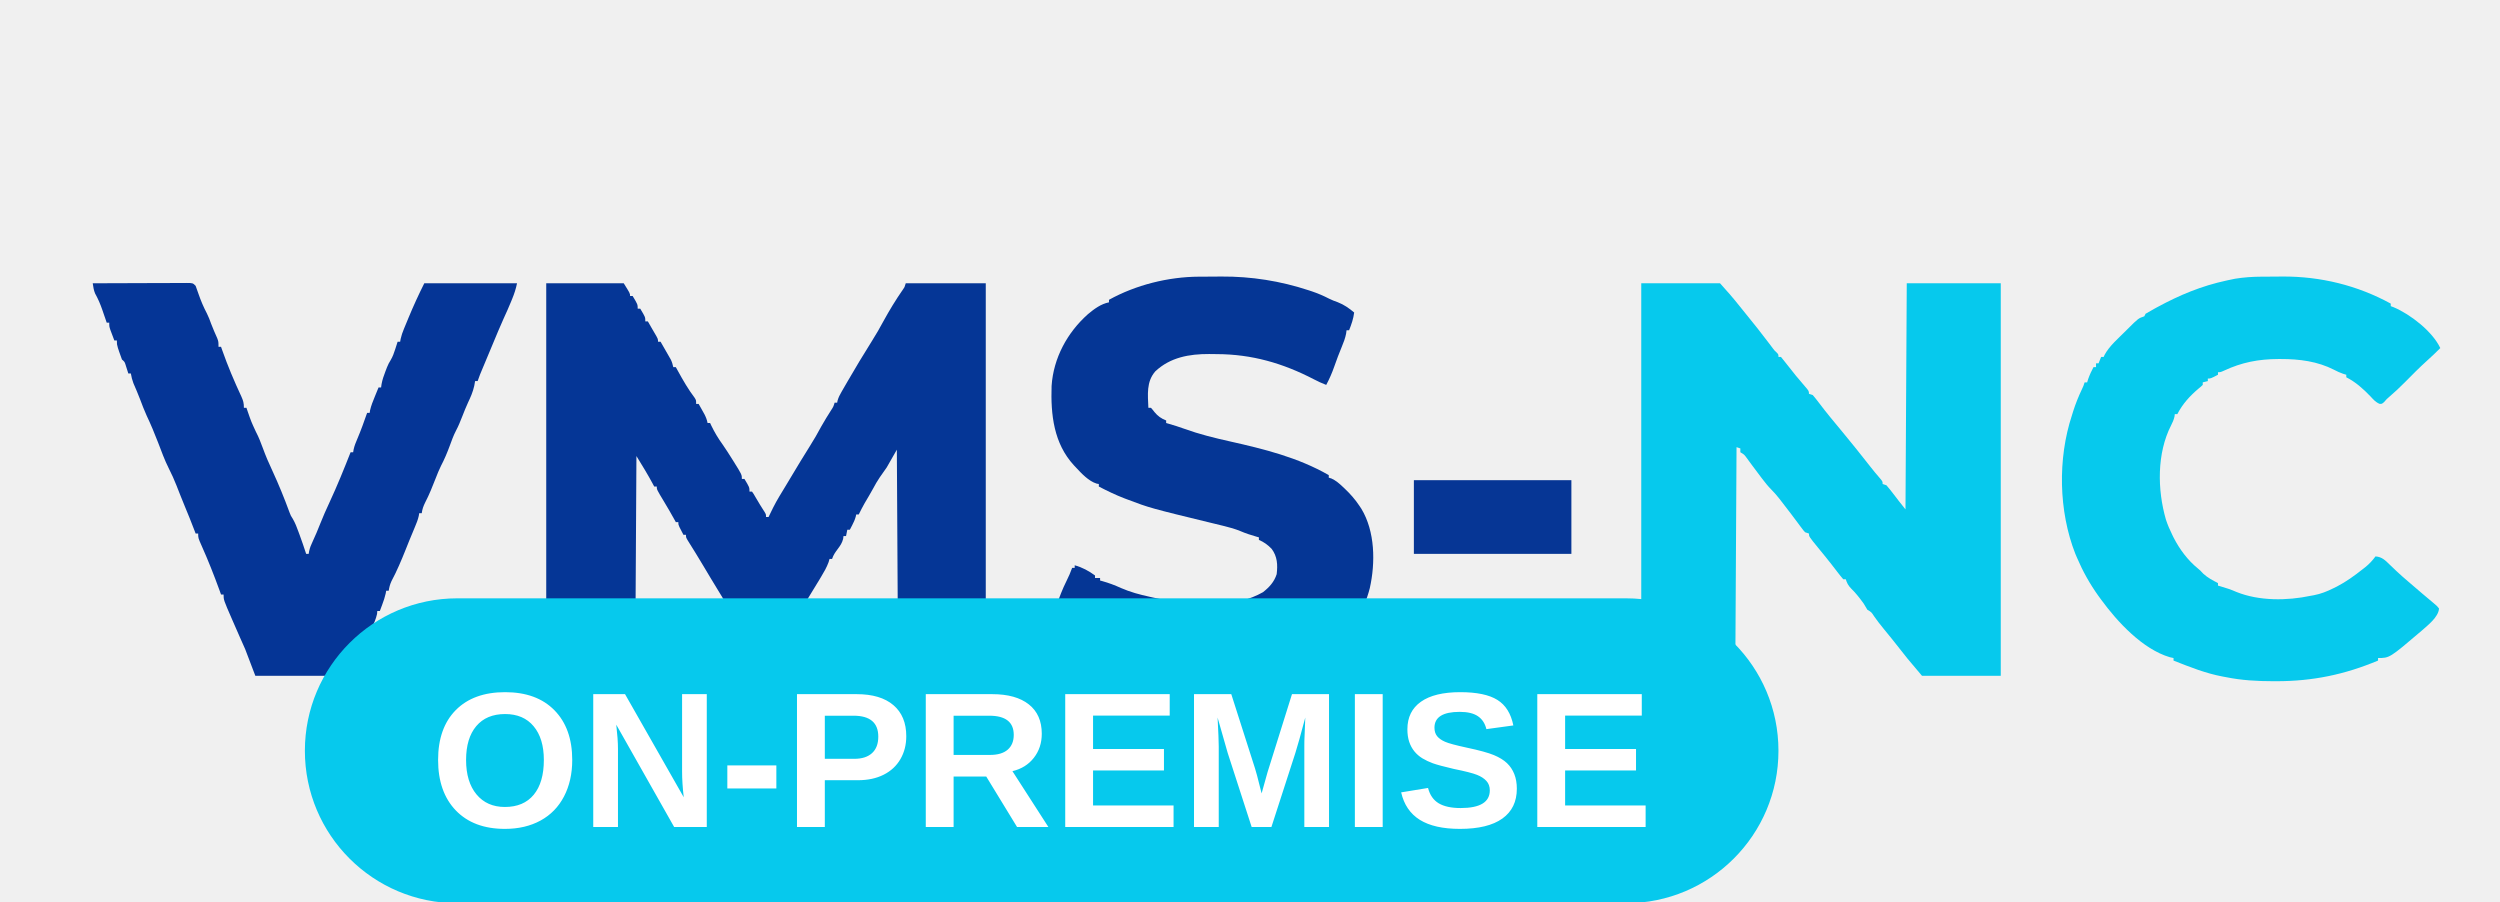
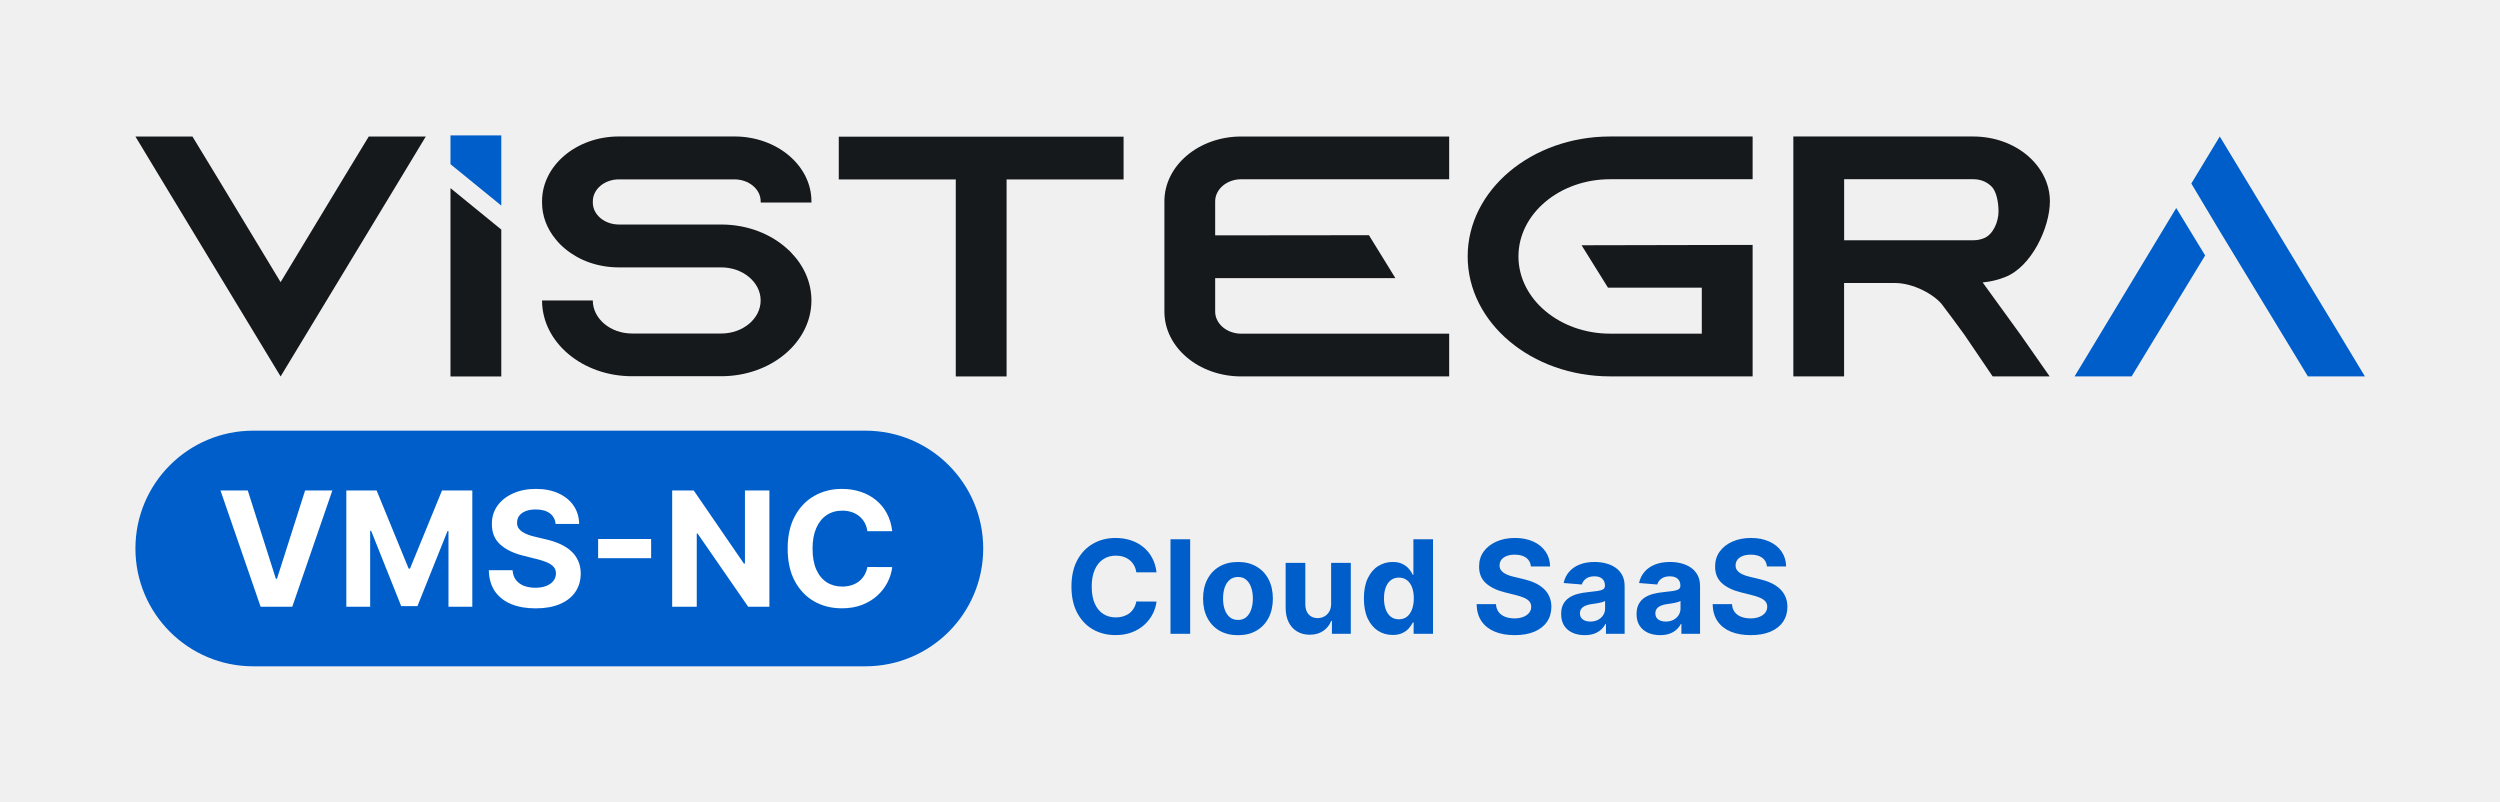
- <svg xmlns="http://www.w3.org/2000/svg" width="1968" height="710" viewBox="0 0 1968 528">
-   <path fill="#053696" d="M430 132h61c5 8 5 8 5 10h2c4 6.625 4 6.625 4 10h2c4 6.625 4 6.625 4 10h2q1.424 2.49 2.844 4.984a335 335 0 0 0 2.312 3.97C518 175.786 518 175.786 518 178h2q2.226 3.87 4.438 7.75c.42.73.841 1.46 1.275 2.21l1.22 2.15 1.127 1.967c.959 1.961 1.49 3.793 1.94 5.923h2l1.723 3.148c4.013 7.269 8.03 14.304 13.062 20.934C548 224 548 224 548 227h2q1.476 2.621 2.938 5.25l1.652 2.953c1.176 2.333 1.931 4.25 2.41 6.797h2l.848 1.836c2.618 5.472 5.57 10.338 9.117 15.25 2.549 3.65 4.924 7.391 7.285 11.164l1.286 2.042C584 282.668 584 282.668 584 286h2c4 6.625 4 6.625 4 10h2c1.332 1.906 1.332 1.906 2.813 4.5a261 261 0 0 0 7.304 11.906C603 314 603 314 603 316h2a319 319 0 0 0 3.563-7.312c3.015-6.02 6.602-11.718 10.094-17.468a1361 1361 0 0 0 4.245-7.075c4.748-7.953 9.527-15.876 14.473-23.707a238 238 0 0 0 9.113-15.7c2.45-4.437 5.17-8.702 7.875-12.988 1.738-2.697 1.738-2.697 2.637-5.75h2c.115-.568.23-1.136.35-1.721.718-2.518 1.749-4.469 3.056-6.736l1.491-2.599 1.603-2.756 1.646-2.853c6.162-10.648 12.483-21.177 19.042-31.585a252 252 0 0 0 9.253-15.902c4.717-8.619 9.844-17.056 15.465-25.114 1.267-1.856 1.267-1.856 2.094-4.734h63v309h-69l-1-178-8 14c-3.687 5.313-3.687 5.313-5.418 7.715-1.973 2.85-3.625 5.807-5.262 8.86-2.123 3.901-4.41 7.708-6.672 11.53-1.66 2.917-3.174 5.88-4.648 8.895h-2l-.371 1.734c-.657 2.366-1.566 4.338-2.692 6.516l-1.097 2.14L669 326h-2l-1 5h-2l-.281 2.18c-.839 3.29-2.196 5.233-4.219 7.945-2.013 2.714-3.427 4.657-4.5 7.875h-2c-.235.824-.47 1.647-.71 2.496-1.54 4.183-3.616 7.763-5.915 11.567l-1.349 2.262c-3.327 5.565-6.725 11.085-10.14 16.597-5.757 9.363-5.757 9.363-10.886 19.078h-2l-.437 2.438C621 406 621 406 620 407c-4.875.46-9.75.614-14.645.735a171 171 0 0 0-4.928.225c-5.362.318-10.2.393-15.427-.96-3.614-3.54-5.499-7.195-7-12v-3h-2l-.812-1.512c-3.03-5.55-6.285-10.928-9.618-16.3-4.085-6.622-8.053-13.315-12.046-19.993-4.027-6.726-8.104-13.414-12.301-20.035C540 332 540 332 540 330h-2a652 652 0 0 1-2-3.875l-1.125-2.18C534 322 534 322 534 320h-2l-.883-1.617c-2.79-5.073-5.702-10.057-8.691-15.016C517 294.36 517 294.36 517 292h-2l-1.031-1.95c-4.061-7.57-8.444-14.697-12.969-22.05l-1 173h-70z" />
-   <path fill="#06C9ED" d="M1292 132h62c5.117 5.686 10.02 11.16 14.723 17.129q2.58 3.252 5.21 6.46c6.439 7.858 12.733 15.798 18.841 23.915l1.546 2.047 1.352 1.802c1.314 1.703 1.314 1.703 2.995 3.238C1400 188 1400 188 1400 190h2a134 134 0 0 1 4.938 6.188 323 323 0 0 0 13.708 16.723C1424 216.788 1424 216.788 1424 219l3 1a113 113 0 0 1 4.813 6q1.479 1.928 2.964 3.852l1.586 2.055c2.772 3.543 5.642 7.004 8.512 10.468l3.574 4.324 1.787 2.162c7.472 9.06 14.852 18.19 22.069 27.457 2.384 3.052 4.82 6.029 7.382 8.932C1482 288 1482 288 1482 290l3 1a140 140 0 0 1 5.438 6.75l2.87 3.734 1.276 1.68c1.775 2.302 3.6 4.566 5.416 6.836l1-178h74v309h-62c-12.273-14.505-12.273-14.505-16.375-19.812-4.615-5.942-9.34-11.788-14.123-17.595-2.52-3.078-4.934-6.169-7.197-9.44-2.118-3.277-2.118-3.277-5.305-5.153a769 769 0 0 1-3-5c-3.04-4.167-6.12-8.14-9.812-11.75-2.272-2.336-3.22-4.167-4.188-7.25h-2a123 123 0 0 1-4.812-6q-1.477-1.92-2.958-3.836l-1.58-2.05c-3.37-4.317-6.854-8.543-10.321-12.782C1424 331.357 1424 331.357 1424 329l-3-1c-1.36-1.452-1.36-1.452-2.75-3.324l-1.578-2.099-1.672-2.264-3.5-4.653-1.773-2.367A694 694 0 0 0 1402 303.25l-1.309-1.694c-1.957-2.502-3.957-4.822-6.207-7.068-2.687-2.691-4.936-5.52-7.234-8.55l-1.291-1.693a687 687 0 0 1-6.502-8.69l-1.222-1.652a1110 1110 0 0 1-3.325-4.54c-1.866-2.55-1.866-2.55-4.91-4.363v-3l-3-1-1 180h-74z" />
-   <path fill="#053695" d="m943.852 126.797 2.834-.017q2.967-.015 5.935-.02c2.947-.01 5.893-.04 8.84-.073 23.51-.13 46.339 3.468 68.664 10.813l2.621.862c4.704 1.604 9.1 3.46 13.507 5.754 2.19 1.108 4.437 1.94 6.747 2.759 4.998 1.934 8.912 4.699 13 8.125-.632 5.053-2.135 9.296-4 14h-2l-.328 2.563c-.733 3.747-1.95 6.916-3.422 10.437a284 284 0 0 0-5.875 15.438c-1.787 5.096-3.81 9.813-6.375 14.562a89 89 0 0 1-9.668-4.39c-24.427-12.698-48.844-19.77-76.487-19.85-2.012-.01-4.023-.041-6.034-.072-15.58-.062-30.66 2.594-42.374 13.66-7.17 8.241-5.835 18.391-5.437 28.652h2c1.297 1.426 1.297 1.426 2.75 3.313 2.716 3.304 5.235 5.062 9.25 6.687v2l1.882.546c4.146 1.221 8.26 2.468 12.317 3.962 11.757 4.278 23.677 7.2 35.864 9.93 27.153 6.098 53.605 12.64 77.937 26.562v2l2.133.684c3.466 1.591 5.995 3.795 8.742 6.378l1.598 1.493c4.353 4.14 8.189 8.434 11.527 13.445l1.613 2.406c10.892 17.945 11.18 42.536 6.7 62.531C1073.754 390.016 1064.2 404.92 1050 417h-2v2c-2.555 1.727-2.555 1.727-5.875 3.625l-3.305 1.914C1036 426 1036 426 1034 426v2c-47.158 25.544-108.88 22.107-159 8-7.219-2.159-14.157-4.81-21.086-7.762-4.276-1.817-8.594-3.527-12.914-5.238v-2l-1.656-.32c-2.867-.832-5.232-2.113-7.844-3.555l-2.844-1.555A60 60 0 0 1 822 411c.463-6.67 3.022-11.952 5.875-17.937 2.668-5.67 5.281-11.284 7.41-17.18 1.26-3.317 2.808-6.498 4.34-9.695 2.399-5.005 2.399-5.005 4.375-10.188h2v-2c5.845 1.538 11.127 4.456 16 8v2h4v2l1.695.445c5.132 1.436 9.894 3.222 14.742 5.438 7.28 3.208 14.668 5.158 22.438 6.867l1.999.447c4.367.976 8.742 1.905 13.126 2.803l2.446.501c22.897 4.413 51.136 4.403 71.741-7.313 5.005-3.893 8.844-8.081 10.813-14.188.872-7.347.566-13.964-4-20-2.893-3.025-6.131-5.363-10-7v-2l-1.836-.516c-4.377-1.266-8.602-2.62-12.789-4.421-4.063-1.665-8.103-2.823-12.367-3.864l-2.086-.513A2569 2569 0 0 0 955 321c-49.783-12.096-49.783-12.096-68-19l-1.96-.74c-6.892-2.65-13.493-5.856-20.04-9.26v-2l-1.723-.297c-6.28-1.94-11.907-7.988-16.277-12.703l-1.645-1.734c-15.855-17.272-18.291-39.811-17.539-62.432 1.42-21.93 12.338-42.082 28.648-56.555 4.854-4.042 10.233-8.068 16.536-9.279v-2c21.199-11.722 46.675-18.086 70.852-18.203" />
-   <path fill="#06C9ED" d="m1780.363 126.797 2.643-.017q2.76-.015 5.519-.02c2.742-.01 5.484-.04 8.227-.073 29.847-.179 58.99 6.94 85.248 21.313v2l2.262.855c13.157 5.5 30.62 19.081 36.738 32.145a230 230 0 0 1-10.25 9.75c-6.082 5.505-11.861 11.297-17.61 17.147-4.01 4.06-8.114 7.919-12.46 11.618-1.85 1.579-1.85 1.579-3.93 3.985-1.75 1.5-1.75 1.5-3.543 1.41-3.189-1.315-4.923-3.46-7.27-5.972-5.563-5.806-11.69-11.315-18.937-14.938v-2l-2.5-.75c-2.594-.926-4.676-1.838-7.062-3.125-13.108-6.717-27.43-8.52-41.938-8.5l-2.003.002c-15.606.059-28.762 2.603-42.872 9.201C1748 202 1748 202 1746 202v2c-5.75 3-5.75 3-8 3v2l-4 1v2c-1.469 1.41-1.469 1.41-3.5 3.063-6.77 5.774-12.44 11.988-16.5 19.937h-2l-.25 2c-.653 2.61-1.394 4.401-2.625 6.75-11.335 22.137-10.884 50.827-4.125 74.25a89.6 89.6 0 0 0 5 12l1.113 2.3c4.754 9.199 11.074 17.718 19.125 24.25 1.762 1.45 1.762 1.45 4.2 4.075 3.468 3.214 7.373 5.23 11.562 7.375v2l1.836.516c4.38 1.267 8.563 2.62 12.726 4.484 17.853 7.185 39.851 6.948 58.438 3l2.46-.437c5.587-1.068 10.463-3.029 15.54-5.563l2.59-1.277c7.395-3.83 13.883-8.572 20.41-13.723l1.95-1.512c3.152-2.517 5.647-5.253 8.05-8.488 5.12.36 7.82 3.2 11.313 6.625q1.744 1.66 3.492 3.32l1.682 1.615c3.073 2.926 6.294 5.678 9.513 8.44l1.6 1.376c6.1 5.249 12.21 10.482 18.4 15.624 2.438 2.063 2.438 2.063 4 4-.436 6.843-8.925 13.257-13.812 17.616C1881.084 427 1881.084 427 1872 427v2c-26.243 11.019-51.38 16.226-79.812 16.25l-2.494.003c-12.8-.01-25.125-.673-37.694-3.253l-2.114-.39c-13.515-2.496-26.14-7.582-38.886-12.61v-2l-2.875-.625c-21.427-6.305-41.356-27.879-54.125-45.375l-2.027-2.758c-6.84-9.547-12.37-19.433-16.973-30.242l-1.312-3.062c-13.162-33.562-13.92-74.818-2.688-108.938l.969-3.133c1.927-6.076 4.249-11.83 6.98-17.59 1.14-2.359 1.14-2.359 2.051-5.277h2l.813-2.625c1.158-3.293 2.57-6.286 4.187-9.375h2v-3h2l2-5h2l.758-1.719c3.875-7.116 10.742-12.868 16.43-18.594l1.474-1.488c8.687-8.649 8.687-8.649 13.338-10.199l1-2a155 155 0 0 1 7-4l2.13-1.163c17.717-9.617 34.891-16.773 54.682-21.024l2.353-.507 2.292-.474 2-.415c6.964-1.142 13.854-1.583 20.906-1.62" />
-   <path fill="#053596" d="M73 132q15.399-.07 30.797-.104 7.15-.014 14.3-.047 6.896-.032 13.79-.039 2.636-.004 5.271-.021c2.454-.015 4.909-.017 7.363-.016l2.217-.022c5.034.02 5.034.02 7.262 2.249a158 158 0 0 1 2.313 6.5 108 108 0 0 0 6.57 15.281c1.315 2.612 2.32 5.255 3.293 8.008 1.45 3.891 3.166 7.675 4.836 11.477C172 178 172 178 172 182h2l.918 2.64c4.38 12.452 9.482 24.5 15.062 36.462 1.497 3.302 2.02 5.176 2.02 8.898h2l.918 2.71c2.85 8.253 2.85 8.253 6.52 16.165 2.2 4.189 3.884 8.497 5.5 12.938 2.2 6.033 4.676 11.835 7.425 17.644 4.97 10.757 9.465 21.75 13.532 32.879 1.031 2.681 1.031 2.681 2.554 5.031 1.95 3.312 3.244 6.785 4.551 10.383l.79 2.139A392 392 0 0 1 241 345h2l.363-2.195c.642-2.827 1.57-5.073 2.825-7.68 2.078-4.443 3.962-8.934 5.75-13.5 2.306-5.857 4.833-11.571 7.503-17.273C265.45 291.433 270.78 278.252 276 265h2l.36-2.16c.67-2.97 1.669-5.49 2.89-8.277 2.887-6.758 5.338-13.624 7.75-20.563h2l.309-2.012c.874-3.78 2.277-7.22 3.753-10.8l.854-2.1q1.037-2.546 2.084-5.088h2l.352-2.59c.672-3.537 1.717-6.62 3.023-9.972l1.273-3.317C306 195 306 195 307.528 192.492c1.686-2.855 2.654-5.648 3.66-8.804l1.042-3.239L313 178h2l.38-2.188c.611-2.771 1.464-5.177 2.546-7.796l1.166-2.836 1.22-2.93 1.186-2.883c3.848-9.316 7.987-18.337 12.502-27.367h73c-.866 4.33-2.092 8.078-3.75 12.125l-.819 2.022c-1.896 4.645-3.93 9.21-6.036 13.763-2.875 6.368-5.53 12.832-8.221 19.279q-1.936 4.635-3.877 9.268L381.562 195l-1.324 3.167-1.234 2.958-1.1 2.633A90 90 0 0 0 376 209h-2l-.687 3.813c-1.046 4.701-2.82 8.755-4.887 13.09-1.633 3.547-3.067 7.149-4.488 10.785-1.504 3.828-3 7.615-4.938 11.25-2.022 3.834-3.454 7.872-4.937 11.937-2 5.477-4.207 10.67-6.915 15.844-1.58 3.138-2.841 6.37-4.117 9.64-2.524 6.465-5.078 12.917-8.281 19.079-1.471 2.995-2.34 5.284-2.75 8.562h-2l-.355 2.145c-.688 3.047-1.721 5.675-2.957 8.543-1.557 3.654-3.102 7.306-4.563 11L320 340l-.758 1.896c-3.364 8.39-6.812 16.604-11.078 24.588-1.167 2.524-1.74 4.778-2.164 7.516h-2l-.371 2.137c-.663 3.018-1.61 5.782-2.692 8.676l-1.097 2.957L299 390h-2l-.187 2.313c-.933 4.23-2.568 7.704-4.415 11.605-1.95 4.299-3.565 8.706-5.187 13.137-1.174 2.854-2.595 5.324-4.211 7.945-.696 2.191-.696 2.191-1 4h-2l-.437 3.313C279 436 279 436 278 439h-2v2h-75l-8-21-4-9a3453 3453 0 0 1-5.062-11.562l-1.315-2.999C176 381.248 176 381.248 176 377h-2l-1.355-3.734c-4.24-11.627-8.75-23.062-13.797-34.364C156 332.512 156 332.512 156 329h-2l-.918-2.422a589 589 0 0 0-7.629-19.066 579 579 0 0 1-3.406-8.43l-1.054-2.66q-1.03-2.607-2.05-5.217c-1.82-4.598-3.792-9.036-6.048-13.435-3.314-6.552-5.81-13.527-8.437-20.375-2.78-7.24-5.734-14.304-9.056-21.317-1.92-4.217-3.547-8.525-5.172-12.863-1.621-4.237-3.408-8.397-5.214-12.559-.977-2.555-1.567-4.963-2.016-7.656h-2l-.586-1.898-.789-2.477-.773-2.46c-.75-2.33-.75-2.33-2.852-4.165a107 107 0 0 1-2.125-5.937l-1.07-3.215C92 180 92 180 92 177h-2a958 958 0 0 1-2-5.312l-1.125-2.989C86 166 86 166 86 163h-2l-1.172-3.437L81.25 155l-.766-2.254c-1.552-4.463-3.32-8.597-5.626-12.726-1.112-2.618-1.423-5.218-1.858-8.02" />
-   <path fill="#063695" d="M1113 287h124v58h-124z" />
-   <g transform="translate(620, 460) scale(2) translate(-620, -460)">
-     <rect x="430" y="420" width="580" height="120" rx="60" fill="#06C9ED" />
-     <text x="720" y="510" font-family="Arial, sans-serif" font-size="76" font-weight="bold" fill="white" text-anchor="middle">ON-PREMISE</text>
-   </g>
+ <svg xmlns="http://www.w3.org/2000/svg" width="923" height="296" viewBox="0 0 923 296" fill="none">
+   <path d="M157.197 50.409L147.637 66.243L103.599 138.983L59.561 66.243L50 50.409H71.056L80.674 66.243L103.599 104.166L126.523 66.243L136.141 50.409H157.197Z" fill="#16191B" />
+   <path d="M280.843 74.794V74.324C280.843 69.853 276.475 66.225 271.158 66.225H228.49C223.183 66.225 218.872 69.853 218.872 74.324V74.794C218.872 79.265 223.183 82.893 228.49 82.893H266.282C276.024 82.893 284.771 86.415 290.835 92.048C291.333 92.412 291.706 92.837 292.09 93.254C296.774 98.089 299.581 104.245 299.581 110.925C299.581 126.387 284.656 138.903 266.282 138.903H233.356C214.992 138.903 200.124 126.387 200.124 110.925H218.862C218.862 117.658 225.357 123.131 233.356 123.131H266.282C274.281 123.131 280.833 117.658 280.833 110.925C280.833 104.192 274.271 98.719 266.282 98.719H228.49C220.807 98.719 213.938 96.191 208.87 92.039C207.491 90.939 206.245 89.724 205.182 88.358C201.992 84.517 200.124 79.833 200.124 74.785V74.315C200.124 61.116 212.808 50.382 228.49 50.382H271.158C286.84 50.382 299.581 61.116 299.581 74.315V74.785H280.843V74.794Z" fill="#16191B" />
+   <path d="M414.827 50.461V66.251H371.631V138.983H352.874V66.251H309.679V50.461H414.827Z" fill="#16191B" />
+   <path d="M448.641 74.324V86.894L505.411 86.832L515.173 102.675H448.641V115.041C448.641 119.512 452.952 123.193 458.259 123.193H535.031V138.974H458.259C442.577 138.974 429.894 128.249 429.894 115.041V74.333C429.894 61.133 442.577 50.4 458.259 50.4H535.031V66.181H458.259C452.962 66.172 448.641 69.853 448.641 74.324Z" fill="#16191B" />
+   <path d="M560.61 94.674C560.61 110.402 575.794 123.184 594.465 123.184H628.301V106.215H593.67L583.918 90.549L647.068 90.416V138.957H594.465C565.419 138.957 541.863 119.13 541.863 94.674C541.863 70.217 565.41 50.391 594.465 50.391H647.068V66.172H594.465C575.785 66.163 560.61 78.946 560.61 94.674Z" fill="#16191B" />
+   <path d="M746.017 123.628L756.727 138.957H735.681L725.181 123.477L720.698 117.356L716.847 112.238C713.868 108.645 706.386 104.485 699.575 104.485H680.837V138.965H662.099V50.391H728.467C736.342 50.391 743.402 53.07 748.518 57.39C753.643 61.755 756.823 67.751 756.823 74.324C756.823 84.002 750.012 98.595 740.202 102.329C737.645 103.332 734.895 104.015 732.021 104.272C732.012 104.272 732.002 104.272 731.992 104.272L746.017 123.628ZM728.458 88.704C729.837 88.704 731.14 88.491 732.395 87.968C735.891 86.655 737.855 81.829 737.855 78.086C737.855 74.342 736.974 70.412 735.163 68.736C733.813 67.485 731.772 66.163 728.458 66.163H680.856V88.704H728.458Z" fill="#16191B" />
+   <path d="M867.775 130.104C858.128 114.154 838.662 81.989 829.916 67.53C826.457 61.817 822.999 56.104 819.541 50.391C816.035 56.175 812.538 61.959 809.032 67.751C812.452 73.473 815.862 79.195 819.282 84.925C819.282 84.925 834.782 110.499 842.465 123.14C845.674 128.418 848.874 133.696 852.083 138.975H873.13C872.431 137.804 870.486 134.592 867.775 130.104ZM814.138 94.31L786.979 138.966H765.932C776.662 121.189 792.727 94.576 803.466 76.799L814.138 94.31Z" fill="#005ECA" />
+   <path d="M166.317 138.992V69.463L185.074 84.756V139.001H166.317V138.992Z" fill="#16191B" />
+   <path d="M166.317 60.618L185.074 75.903V50H166.317V60.618Z" fill="#005ECA" />
+   <rect x="50" y="159" width="313" height="87" rx="43.5" fill="#005ECA" />
+   <path d="M91.481 181.091L101.853 213.692H102.251L112.643 181.091H122.7L107.908 224H96.217L81.404 181.091H91.481ZM127.864 181.091H139.052L150.869 209.92H151.372L163.189 181.091H174.377V224H165.577V196.071H165.221L154.117 223.79H148.124L137.02 195.967H136.664V224H127.864V181.091ZM205.129 193.431C204.961 191.741 204.242 190.428 202.971 189.493C201.7 188.557 199.975 188.089 197.796 188.089C196.315 188.089 195.065 188.298 194.045 188.717C193.026 189.122 192.244 189.688 191.699 190.414C191.168 191.141 190.903 191.965 190.903 192.887C190.875 193.655 191.035 194.325 191.384 194.898C191.748 195.471 192.244 195.967 192.872 196.386C193.501 196.791 194.227 197.147 195.051 197.454C195.875 197.748 196.755 197.999 197.691 198.208L201.546 199.13C203.418 199.549 205.136 200.108 206.7 200.806C208.265 201.505 209.619 202.364 210.765 203.384C211.91 204.403 212.797 205.604 213.426 206.987C214.068 208.37 214.396 209.955 214.41 211.743C214.396 214.369 213.726 216.646 212.399 218.574C211.086 220.487 209.186 221.975 206.7 223.036C204.228 224.084 201.246 224.608 197.754 224.608C194.29 224.608 191.273 224.077 188.703 223.015C186.147 221.954 184.149 220.382 182.71 218.301C181.286 216.206 180.539 213.615 180.469 210.528H189.247C189.345 211.967 189.757 213.168 190.484 214.132C191.224 215.082 192.209 215.801 193.438 216.29C194.681 216.765 196.085 217.002 197.649 217.002C199.186 217.002 200.519 216.779 201.651 216.332C202.796 215.885 203.683 215.263 204.312 214.467C204.94 213.671 205.255 212.756 205.255 211.722C205.255 210.759 204.968 209.948 204.396 209.292C203.837 208.635 203.013 208.077 201.923 207.616C200.848 207.155 199.528 206.736 197.963 206.359L193.291 205.185C189.673 204.305 186.817 202.93 184.722 201.058C182.627 199.186 181.586 196.665 181.6 193.494C181.586 190.896 182.277 188.627 183.674 186.685C185.085 184.743 187.02 183.228 189.478 182.138C191.936 181.049 194.73 180.504 197.859 180.504C201.043 180.504 203.823 181.049 206.197 182.138C208.586 183.228 210.444 184.743 211.771 186.685C213.097 188.627 213.782 190.875 213.824 193.431H205.129ZM240.396 199.005V206.086H220.827V199.005H240.396ZM284.059 181.091V224H276.223L257.555 196.993H257.241V224H248.169V181.091H256.131L274.652 208.077H275.029V181.091H284.059ZM329.414 196.113H320.237C320.07 194.926 319.728 193.871 319.211 192.95C318.694 192.014 318.031 191.218 317.22 190.561C316.41 189.905 315.474 189.402 314.413 189.053C313.365 188.703 312.227 188.529 310.998 188.529C308.777 188.529 306.842 189.08 305.194 190.184C303.546 191.273 302.268 192.866 301.36 194.961C300.452 197.042 299.998 199.57 299.998 202.545C299.998 205.604 300.452 208.174 301.36 210.256C302.282 212.337 303.567 213.908 305.215 214.97C306.863 216.031 308.77 216.562 310.935 216.562C312.15 216.562 313.275 216.402 314.308 216.08C315.356 215.759 316.285 215.291 317.095 214.676C317.905 214.048 318.575 213.287 319.106 212.393C319.651 211.499 320.028 210.479 320.237 209.334L329.414 209.376C329.177 211.345 328.583 213.245 327.633 215.075C326.698 216.89 325.434 218.518 323.841 219.956C322.263 221.381 320.377 222.512 318.184 223.35C316.005 224.175 313.54 224.587 310.788 224.587C306.961 224.587 303.539 223.721 300.522 221.989C297.519 220.257 295.144 217.749 293.398 214.467C291.666 211.185 290.8 207.211 290.8 202.545C290.8 197.866 291.68 193.885 293.44 190.603C295.2 187.321 297.589 184.82 300.606 183.102C303.623 181.37 307.017 180.504 310.788 180.504C313.275 180.504 315.579 180.853 317.702 181.552C319.839 182.25 321.732 183.27 323.38 184.611C325.028 185.938 326.369 187.565 327.403 189.493C328.451 191.42 329.121 193.627 329.414 196.113Z" fill="white" />
+   <path d="M426.991 211.312H419.526C419.389 210.347 419.111 209.489 418.69 208.739C418.27 207.977 417.73 207.33 417.071 206.795C416.412 206.261 415.651 205.852 414.787 205.568C413.935 205.284 413.009 205.142 412.009 205.142C410.202 205.142 408.628 205.591 407.287 206.489C405.946 207.375 404.906 208.67 404.168 210.375C403.429 212.068 403.06 214.125 403.06 216.545C403.06 219.034 403.429 221.125 404.168 222.818C404.918 224.511 405.963 225.79 407.304 226.653C408.645 227.517 410.196 227.949 411.957 227.949C412.946 227.949 413.861 227.818 414.702 227.557C415.554 227.295 416.31 226.915 416.969 226.415C417.628 225.903 418.173 225.284 418.605 224.557C419.048 223.83 419.355 223 419.526 222.068L426.991 222.102C426.798 223.705 426.315 225.25 425.543 226.739C424.781 228.216 423.753 229.54 422.457 230.71C421.173 231.869 419.639 232.79 417.855 233.472C416.082 234.142 414.077 234.477 411.838 234.477C408.724 234.477 405.94 233.773 403.486 232.364C401.043 230.955 399.111 228.915 397.69 226.244C396.281 223.574 395.577 220.341 395.577 216.545C395.577 212.739 396.293 209.5 397.724 206.83C399.156 204.159 401.099 202.125 403.554 200.727C406.009 199.318 408.77 198.614 411.838 198.614C413.861 198.614 415.736 198.898 417.463 199.466C419.202 200.034 420.741 200.864 422.082 201.955C423.423 203.034 424.514 204.358 425.355 205.926C426.207 207.494 426.753 209.29 426.991 211.312ZM439.409 199.091V234H432.148V199.091H439.409ZM457.055 234.511C454.408 234.511 452.118 233.949 450.186 232.824C448.266 231.687 446.783 230.108 445.737 228.085C444.692 226.051 444.169 223.693 444.169 221.011C444.169 218.307 444.692 215.943 445.737 213.92C446.783 211.886 448.266 210.307 450.186 209.182C452.118 208.045 454.408 207.477 457.055 207.477C459.703 207.477 461.987 208.045 463.908 209.182C465.839 210.307 467.328 211.886 468.374 213.92C469.419 215.943 469.942 218.307 469.942 221.011C469.942 223.693 469.419 226.051 468.374 228.085C467.328 230.108 465.839 231.687 463.908 232.824C461.987 233.949 459.703 234.511 457.055 234.511ZM457.089 228.886C458.294 228.886 459.3 228.545 460.107 227.864C460.913 227.17 461.521 226.227 461.93 225.034C462.351 223.841 462.561 222.483 462.561 220.96C462.561 219.438 462.351 218.08 461.93 216.886C461.521 215.693 460.913 214.75 460.107 214.057C459.3 213.364 458.294 213.017 457.089 213.017C455.874 213.017 454.851 213.364 454.021 214.057C453.203 214.75 452.584 215.693 452.163 216.886C451.754 218.08 451.55 219.438 451.55 220.96C451.55 222.483 451.754 223.841 452.163 225.034C452.584 226.227 453.203 227.17 454.021 227.864C454.851 228.545 455.874 228.886 457.089 228.886ZM491.453 222.852V207.818H498.714V234H491.743V229.244H491.47C490.879 230.778 489.896 232.011 488.521 232.943C487.158 233.875 485.493 234.341 483.527 234.341C481.777 234.341 480.237 233.943 478.908 233.148C477.578 232.352 476.538 231.222 475.788 229.756C475.05 228.29 474.675 226.534 474.663 224.489V207.818H481.925V223.193C481.936 224.739 482.351 225.96 483.169 226.858C483.987 227.756 485.084 228.205 486.459 228.205C487.334 228.205 488.152 228.006 488.913 227.608C489.675 227.199 490.288 226.597 490.754 225.801C491.232 225.006 491.464 224.023 491.453 222.852ZM514.17 234.426C512.182 234.426 510.381 233.915 508.767 232.892C507.165 231.858 505.892 230.341 504.949 228.341C504.017 226.33 503.551 223.864 503.551 220.943C503.551 217.943 504.034 215.449 505 213.46C505.966 211.46 507.25 209.966 508.852 208.977C510.466 207.977 512.233 207.477 514.153 207.477C515.619 207.477 516.841 207.727 517.818 208.227C518.807 208.716 519.602 209.33 520.205 210.068C520.818 210.795 521.284 211.511 521.602 212.216H521.824V199.091H529.068V234H521.909V229.807H521.602C521.261 230.534 520.778 231.256 520.153 231.972C519.54 232.676 518.739 233.261 517.75 233.727C516.773 234.193 515.58 234.426 514.17 234.426ZM516.472 228.648C517.642 228.648 518.631 228.33 519.438 227.693C520.256 227.045 520.881 226.142 521.312 224.983C521.756 223.824 521.977 222.466 521.977 220.909C521.977 219.352 521.761 218 521.33 216.852C520.898 215.705 520.273 214.818 519.455 214.193C518.636 213.568 517.642 213.256 516.472 213.256C515.278 213.256 514.273 213.58 513.455 214.227C512.636 214.875 512.017 215.773 511.597 216.92C511.176 218.068 510.966 219.398 510.966 220.909C510.966 222.432 511.176 223.778 511.597 224.949C512.028 226.108 512.648 227.017 513.455 227.676C514.273 228.324 515.278 228.648 516.472 228.648ZM565.222 209.131C565.085 207.756 564.5 206.687 563.466 205.926C562.432 205.165 561.028 204.784 559.256 204.784C558.051 204.784 557.034 204.955 556.205 205.295C555.375 205.625 554.739 206.085 554.295 206.676C553.864 207.267 553.648 207.938 553.648 208.688C553.625 209.312 553.756 209.858 554.04 210.324C554.335 210.79 554.739 211.193 555.25 211.534C555.761 211.864 556.352 212.153 557.023 212.403C557.693 212.642 558.409 212.847 559.17 213.017L562.307 213.767C563.83 214.108 565.227 214.562 566.5 215.131C567.773 215.699 568.875 216.398 569.807 217.227C570.739 218.057 571.46 219.034 571.972 220.159C572.494 221.284 572.761 222.574 572.773 224.028C572.761 226.165 572.216 228.017 571.136 229.585C570.068 231.142 568.523 232.352 566.5 233.216C564.489 234.068 562.063 234.494 559.222 234.494C556.403 234.494 553.949 234.062 551.858 233.199C549.778 232.335 548.153 231.057 546.983 229.364C545.824 227.659 545.216 225.551 545.159 223.04H552.301C552.381 224.21 552.716 225.187 553.307 225.972C553.909 226.744 554.71 227.33 555.71 227.727C556.722 228.114 557.864 228.307 559.136 228.307C560.386 228.307 561.472 228.125 562.392 227.761C563.324 227.398 564.045 226.892 564.557 226.244C565.068 225.597 565.324 224.852 565.324 224.011C565.324 223.227 565.091 222.568 564.625 222.034C564.17 221.5 563.5 221.045 562.614 220.67C561.739 220.295 560.665 219.955 559.392 219.648L555.591 218.693C552.648 217.977 550.324 216.858 548.619 215.335C546.915 213.812 546.068 211.761 546.08 209.182C546.068 207.068 546.631 205.222 547.767 203.642C548.915 202.062 550.489 200.83 552.489 199.943C554.489 199.057 556.761 198.614 559.307 198.614C561.898 198.614 564.159 199.057 566.091 199.943C568.034 200.83 569.545 202.062 570.625 203.642C571.705 205.222 572.261 207.051 572.295 209.131H565.222ZM585.067 234.494C583.396 234.494 581.908 234.205 580.601 233.625C579.294 233.034 578.26 232.165 577.499 231.017C576.749 229.858 576.374 228.415 576.374 226.688C576.374 225.233 576.641 224.011 577.175 223.023C577.709 222.034 578.436 221.239 579.357 220.636C580.277 220.034 581.322 219.58 582.493 219.273C583.675 218.966 584.913 218.75 586.209 218.625C587.732 218.466 588.959 218.318 589.891 218.182C590.822 218.034 591.499 217.818 591.919 217.534C592.339 217.25 592.55 216.83 592.55 216.273V216.17C592.55 215.091 592.209 214.256 591.527 213.665C590.857 213.074 589.902 212.778 588.663 212.778C587.357 212.778 586.317 213.068 585.544 213.648C584.771 214.216 584.26 214.932 584.01 215.795L577.294 215.25C577.635 213.659 578.305 212.284 579.305 211.125C580.305 209.955 581.595 209.057 583.175 208.432C584.766 207.795 586.607 207.477 588.697 207.477C590.152 207.477 591.544 207.648 592.874 207.989C594.214 208.33 595.402 208.858 596.436 209.574C597.482 210.29 598.305 211.21 598.908 212.335C599.51 213.449 599.811 214.784 599.811 216.341V234H592.925V230.369H592.72C592.3 231.188 591.737 231.909 591.033 232.534C590.328 233.148 589.482 233.631 588.493 233.983C587.504 234.324 586.362 234.494 585.067 234.494ZM587.146 229.483C588.214 229.483 589.158 229.273 589.976 228.852C590.794 228.42 591.436 227.841 591.902 227.114C592.368 226.386 592.601 225.562 592.601 224.642V221.864C592.374 222.011 592.061 222.148 591.663 222.273C591.277 222.386 590.839 222.494 590.351 222.597C589.862 222.687 589.374 222.773 588.885 222.852C588.396 222.92 587.953 222.983 587.555 223.04C586.703 223.165 585.959 223.364 585.322 223.636C584.686 223.909 584.192 224.278 583.839 224.744C583.487 225.199 583.311 225.767 583.311 226.449C583.311 227.438 583.669 228.193 584.385 228.716C585.112 229.227 586.033 229.483 587.146 229.483ZM612.911 234.494C611.24 234.494 609.751 234.205 608.445 233.625C607.138 233.034 606.104 232.165 605.342 231.017C604.592 229.858 604.217 228.415 604.217 226.688C604.217 225.233 604.484 224.011 605.018 223.023C605.553 222.034 606.28 221.239 607.2 220.636C608.121 220.034 609.166 219.58 610.337 219.273C611.518 218.966 612.757 218.75 614.053 218.625C615.575 218.466 616.803 218.318 617.734 218.182C618.666 218.034 619.342 217.818 619.763 217.534C620.183 217.25 620.393 216.83 620.393 216.273V216.17C620.393 215.091 620.053 214.256 619.371 213.665C618.7 213.074 617.746 212.778 616.507 212.778C615.2 212.778 614.161 213.068 613.388 213.648C612.615 214.216 612.104 214.932 611.854 215.795L605.138 215.25C605.479 213.659 606.149 212.284 607.149 211.125C608.149 209.955 609.439 209.057 611.018 208.432C612.609 207.795 614.45 207.477 616.541 207.477C617.996 207.477 619.388 207.648 620.717 207.989C622.058 208.33 623.246 208.858 624.28 209.574C625.325 210.29 626.149 211.21 626.751 212.335C627.354 213.449 627.655 214.784 627.655 216.341V234H620.768V230.369H620.564C620.143 231.188 619.581 231.909 618.876 232.534C618.172 233.148 617.325 233.631 616.337 233.983C615.348 234.324 614.206 234.494 612.911 234.494ZM614.99 229.483C616.058 229.483 617.001 229.273 617.82 228.852C618.638 228.42 619.28 227.841 619.746 227.114C620.212 226.386 620.445 225.562 620.445 224.642V221.864C620.217 222.011 619.905 222.148 619.507 222.273C619.121 222.386 618.683 222.494 618.195 222.597C617.706 222.687 617.217 222.773 616.729 222.852C616.24 222.92 615.797 222.983 615.399 223.04C614.547 223.165 613.803 223.364 613.166 223.636C612.53 223.909 612.036 224.278 611.683 224.744C611.331 225.199 611.155 225.767 611.155 226.449C611.155 227.438 611.513 228.193 612.229 228.716C612.956 229.227 613.876 229.483 614.99 229.483ZM652.362 209.131C652.226 207.756 651.641 206.687 650.607 205.926C649.572 205.165 648.169 204.784 646.396 204.784C645.192 204.784 644.175 204.955 643.345 205.295C642.516 205.625 641.879 206.085 641.436 206.676C641.004 207.267 640.788 207.938 640.788 208.688C640.766 209.312 640.896 209.858 641.18 210.324C641.476 210.79 641.879 211.193 642.391 211.534C642.902 211.864 643.493 212.153 644.163 212.403C644.834 212.642 645.55 212.847 646.311 213.017L649.447 213.767C650.97 214.108 652.368 214.562 653.641 215.131C654.913 215.699 656.016 216.398 656.947 217.227C657.879 218.057 658.601 219.034 659.112 220.159C659.635 221.284 659.902 222.574 659.913 224.028C659.902 226.165 659.357 228.017 658.277 229.585C657.209 231.142 655.663 232.352 653.641 233.216C651.629 234.068 649.203 234.494 646.362 234.494C643.544 234.494 641.089 234.062 638.999 233.199C636.919 232.335 635.294 231.057 634.124 229.364C632.964 227.659 632.357 225.551 632.3 223.04H639.442C639.521 224.21 639.857 225.187 640.447 225.972C641.05 226.744 641.851 227.33 642.851 227.727C643.862 228.114 645.004 228.307 646.277 228.307C647.527 228.307 648.612 228.125 649.533 227.761C650.464 227.398 651.186 226.892 651.697 226.244C652.209 225.597 652.464 224.852 652.464 224.011C652.464 223.227 652.232 222.568 651.766 222.034C651.311 221.5 650.641 221.045 649.754 220.67C648.879 220.295 647.805 219.955 646.533 219.648L642.732 218.693C639.788 217.977 637.464 216.858 635.76 215.335C634.055 213.812 633.209 211.761 633.22 209.182C633.209 207.068 633.771 205.222 634.908 203.642C636.055 202.062 637.629 200.83 639.629 199.943C641.629 199.057 643.902 198.614 646.447 198.614C649.038 198.614 651.3 199.057 653.232 199.943C655.175 200.83 656.686 202.062 657.766 203.642C658.845 205.222 659.402 207.051 659.436 209.131H652.362Z" fill="#005ECA" />
</svg>
